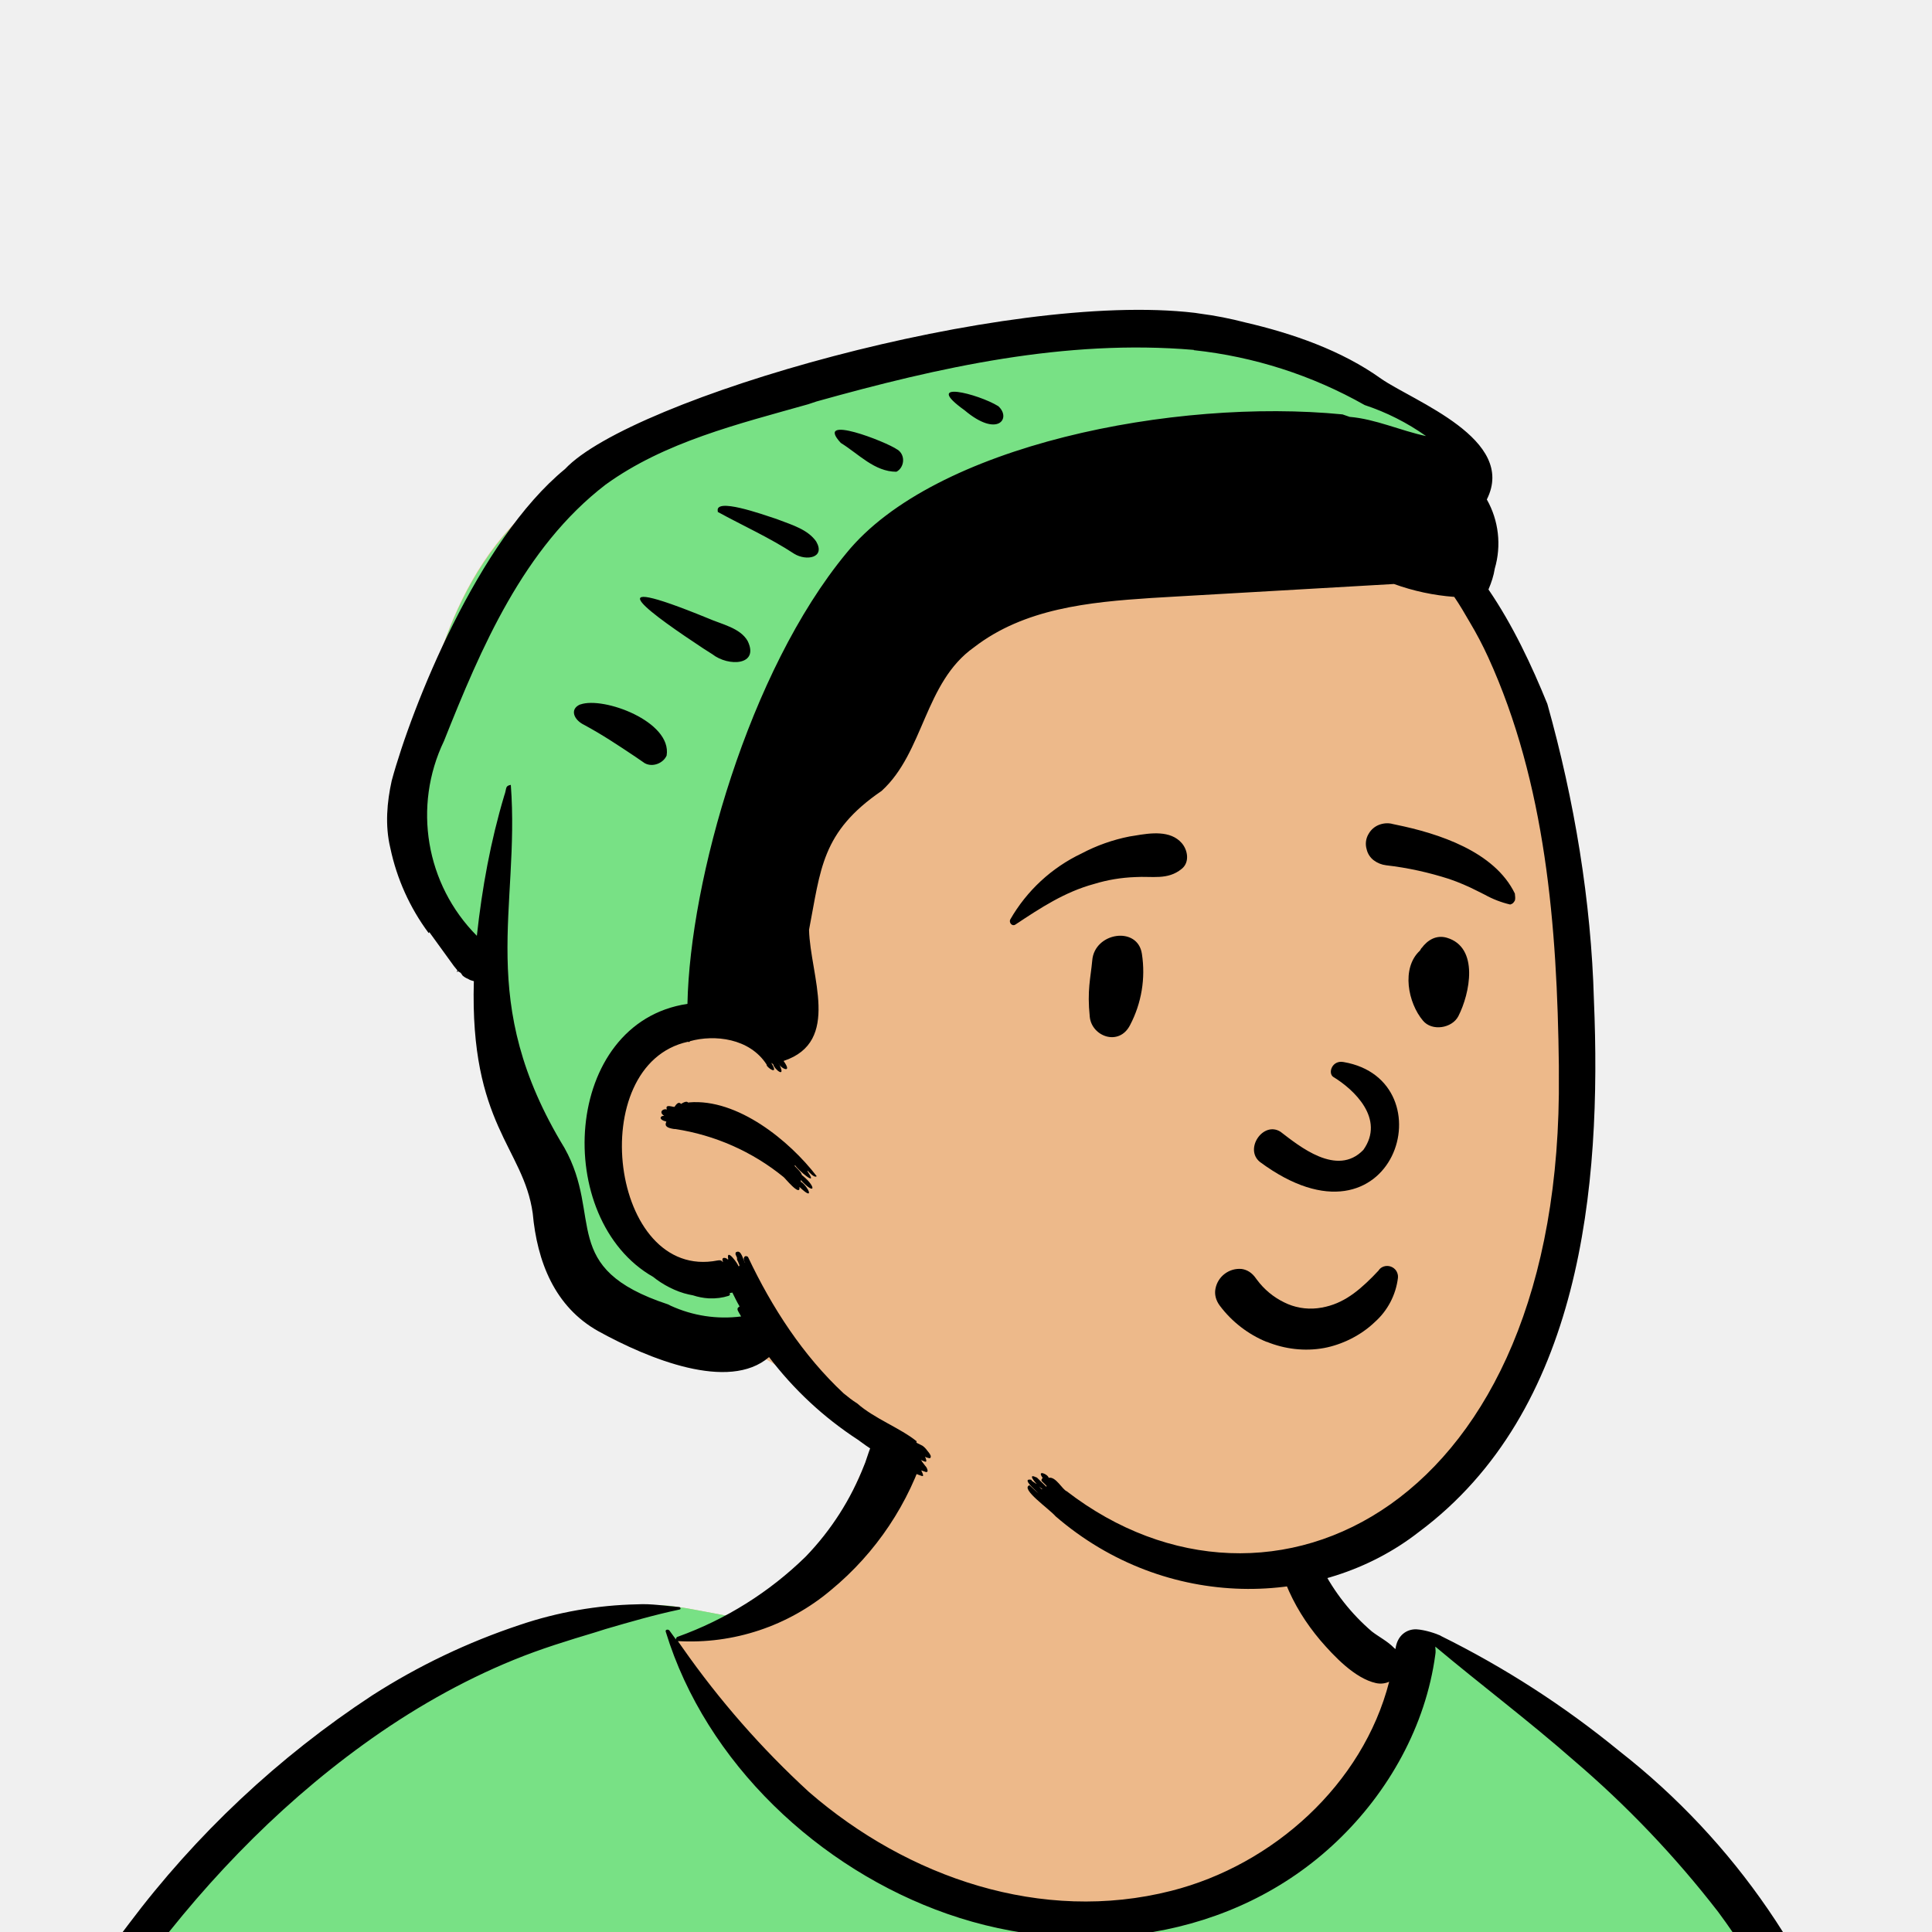
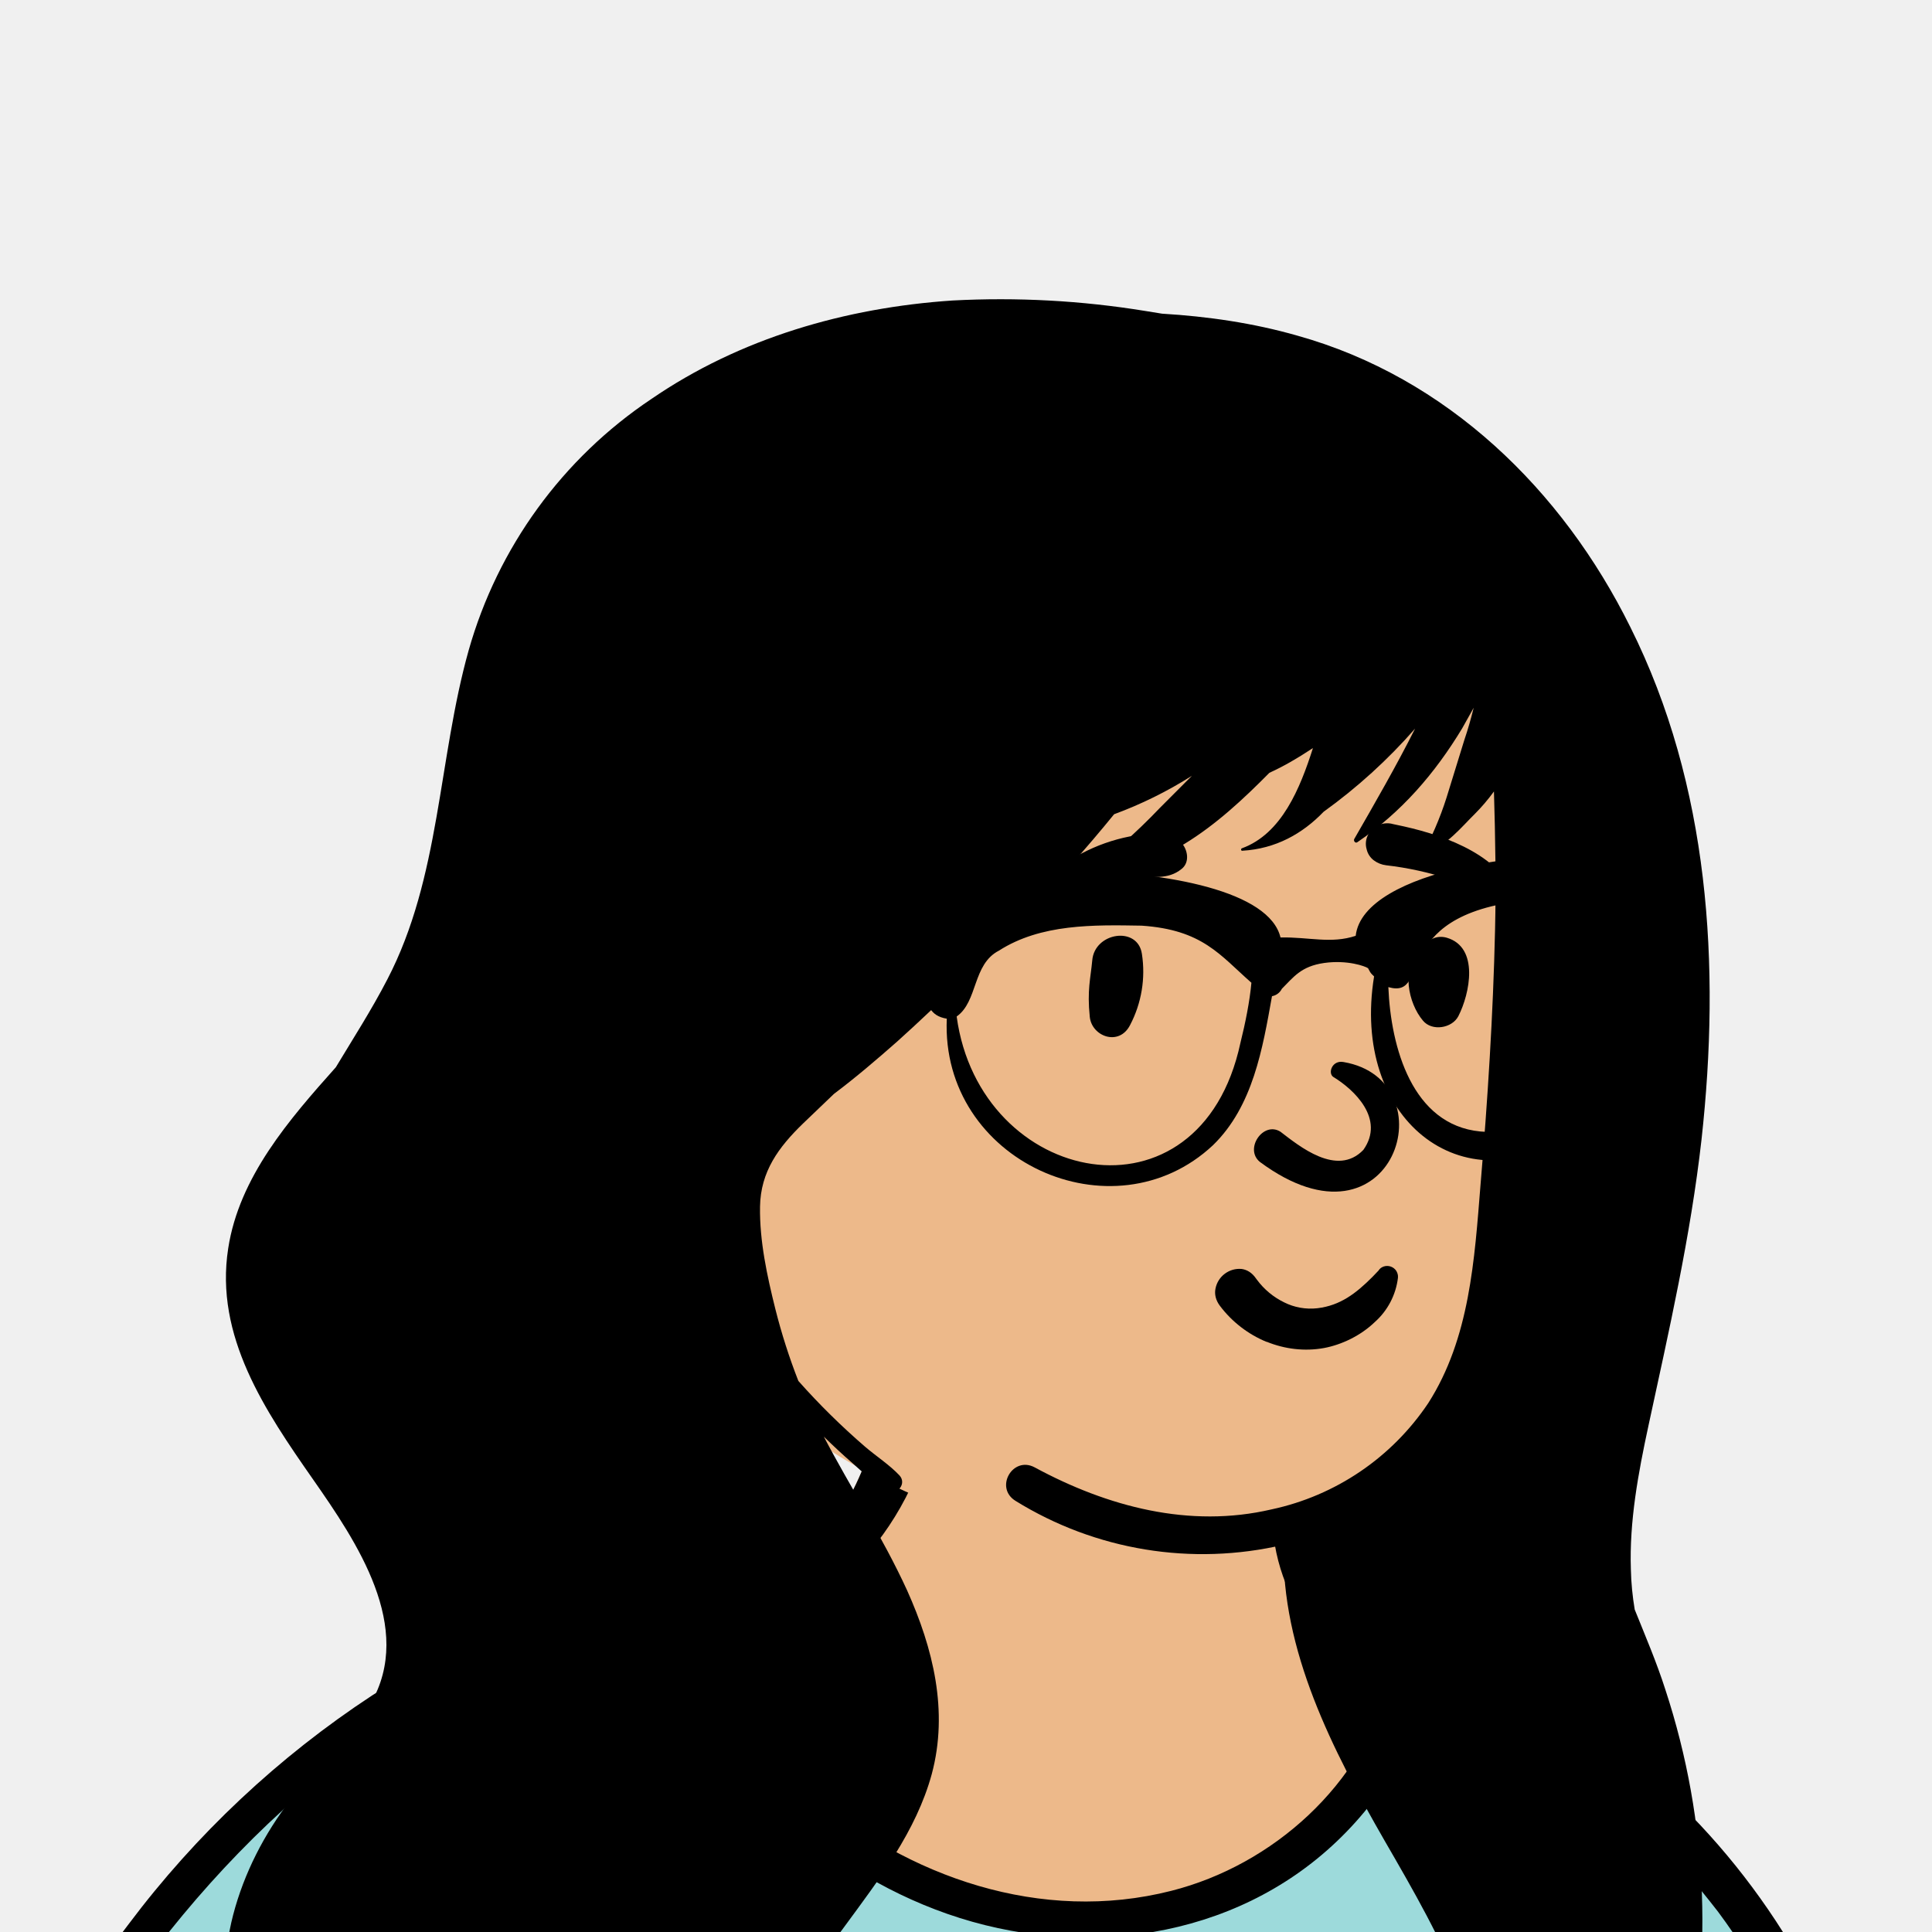
<svg xmlns="http://www.w3.org/2000/svg" viewBox="0 0 704 704" fill="none" shape-rendering="auto" width="256" height="256">
  <mask id="viewboxMask">
    <rect width="704" height="704" rx="0" ry="0" x="0" y="0" fill="#fff" />
  </mask>
  <g mask="url(#viewboxMask)">
    <g fill-rule="evenodd" clip-rule="evenodd">
      <path d="M705.3 1074a2351.1 2351.1 0 0 1-15.6-101c-1-7.7-2.5-16.4 2.7-22 7.3-8 14-14.8 14.8-26.2.8-10.7-2.8-22.4-5-32.8a809.4 809.4 0 0 0-17.3-64.7c-6.6-21.7-13.9-43.2-21.3-64.6-6.9-20-13.5-40.3-22.5-59.5-17-36.5-46-63.5-81.6-81.6-9-4.5-27-20.5-36.3-24-8.5-3.4-8.5 6.3-16.9 2.6-6.7-2.9-13-6.7-16.7-13.2-4-7-14.3-16.9-15.9-25-3.3-17.4.3-32.2-12-45.3a90 90 0 0 0-41.1-23.8c-33.7-9.3-78.5-2.8-98.8 28.5-9.7 14.9-13 33-26.2 45.1-11.4 10.7-8.8 18-23.6 23.4-.9.3-23.6-4.5-24.4-4.2-16.2-3.5-31.7 6.2-46.5 11.8a325.4 325.4 0 0 0-63 32.3 399.2 399.2 0 0 0-102.3 98.5 482.5 482.5 0 0 0-76.4 161c-1.7 6.4-3.5 13-1.5 19.4 1.7 5.3 5.4 9.2 9.8 12.4 6 4.3 18 7 17.7 15.7-.1 6.6-2.4 13.5-3.5 20-1.3 7.7-2.3 15.5-3.4 23.2-4.8 35.4-8.6 71-10.3 106.6a920 920 0 0 0-.5 106c.1 2.3.8 4.5 2 6.2-1 .4-1.2 2.4.1 2.7l2.7.5a12 12 0 0 0 7 2.4l5.5.2c19.3 4 38.6 7.9 58.1 10.8 23.8 3.5 47.6 6.3 71.5 8.7 49.2 4.8 98 3.2 147.1.6a1877 1877 0 0 1 147.4-2c49.2 1.4 98.4 3.5 147.6 4.4 55 1 110-.5 164.8-5 7.5-.5 12.2-6.5 10.7-14-8.9-44.7-19-89.1-27-134Z" fill="#edb98a" />
-       <path d="m201 597.5 1.2-.4c14.5-5.7 29.6-14.8 45.4-11.4.5-.2 10.8 1.9 17.9 3.2l-6.7 7L247 598c40.7 67.1 88.8 100.7 144.3 100.7 55.5 0 97.7-33.6 126.4-100.7l4-1c.4 0 1 .2 1.5.4 9.3 3.6 27.4 19.6 36.3 24.1 35.6 18 64.5 45 81.6 81.6 8.7 18.6 15.2 38 21.8 57.5l.7 2c7.4 21.4 14.7 43 21.3 64.6 6.3 20.4 12 41 16.6 61.8l.7 2.9c2.2 10.4 5.8 22 5 32.8a29 29 0 0 1-3 10.7l-80.4 29 38.4 261.3c-35.1 1.5-70.3 2-105.5 1.3-49.2-.9-98.4-3-147.6-4.3-47.7-1.2-95.3-.7-143 1.7l-12 .6a946.3 946.3 0 0 1-139.5-1l-3.1-.3v-38.3l16.3-212.9-83-15.6-81.3-39.5a21.7 21.7 0 0 1-5.6-8.8c-1.9-6-.5-12 1-18l.5-1.3a492.8 492.8 0 0 1 76.4-161A399.3 399.3 0 0 1 138 629.7c19.8-13 40.9-23.9 63-32.3Z" fill="#78e185" />
+       <path d="m201 597.5 1.2-.4c14.5-5.7 29.6-14.8 45.4-11.4.5-.2 10.8 1.9 17.9 3.2l-6.7 7L247 598c40.7 67.1 88.8 100.7 144.3 100.7 55.5 0 97.7-33.6 126.4-100.7l4-1c.4 0 1 .2 1.5.4 9.3 3.6 27.4 19.6 36.3 24.1 35.6 18 64.5 45 81.6 81.6 8.7 18.6 15.2 38 21.8 57.5l.7 2c7.4 21.4 14.7 43 21.3 64.6 6.3 20.4 12 41 16.6 61.8l.7 2.9c2.2 10.4 5.8 22 5 32.8a29 29 0 0 1-3 10.7l-80.4 29 38.4 261.3c-35.1 1.5-70.3 2-105.5 1.3-49.2-.9-98.4-3-147.6-4.3-47.7-1.2-95.3-.7-143 1.7l-12 .6a946.3 946.3 0 0 1-139.5-1l-3.1-.3v-38.3l16.3-212.9-83-15.6-81.3-39.5a21.7 21.7 0 0 1-5.6-8.8c-1.9-6-.5-12 1-18l.5-1.3a492.8 492.8 0 0 1 76.4-161A399.3 399.3 0 0 1 138 629.7c19.8-13 40.9-23.9 63-32.3Z" fill="#9ddadb" />
      <path d="M232.2 584.6c5.1-.3 10.3.6 15.4 1 .4.1.6.8 0 .9-9 1.9-18 4.5-26.9 7.1l-3.8 1.2c-10 3-19.8 6-29.6 10-19.4 7.9-37.8 18.5-54.8 30.8C67.2 682.8 20 754.3-9.9 828.3a526 526 0 0 0-24.3 77c-.4 1.6-2 5.4-1 7 .7 1.3 3.6 2.1 5 2.9l4.5 2.3 25.2 12.9 2.3 1.1c38 18.6 78.4 34.4 121 35.5l.4-3.7a342 342 0 0 1 9.9-60c.3-1 1.6-.6 1.7.3 3 23.1 2 46.4 1 69.7-1.8 41-4.3 82.2-6.5 123.3-1.2 20.6-2.6 41-3.9 61.7-1.3 20.5-1.7 41.6-4.7 62-.6 4.6-6 7-10 6.6-4.4-.5-7.9-4.5-8-9 0-11.9 1.5-24 2.4-35.8l2.5-33.8c3.1-41.1 6.8-82.2 10.2-123.3a4771 4771 0 0 1 3.8-43.7C76.4 979.8 34.2 963-6.1 943.5c-.6 13.2-2 26.5-3.4 39.6-3.8 36.8-7.1 73.6-9.6 110.5a2254.2 2254.2 0 0 0-4.2 92.7l-.2 7c0 4.4-.5 8.5-4.3 11.7-3.7 3.3-8.9 3.5-12.6 0-5-4.6-4.2-10.9-4-17.1a1675.6 1675.6 0 0 1 1.8-47.2 1321 1321 0 0 1 10.5-109.5l2-14c3.5-26 7.5-52.7 15.5-77.9-3.1-1.5-6.2-3-9.3-4.7-5.5-2.7-11.2-5.4-16.6-8.4-4.2-2.5-7.9-5.8-9-10.8-1.4-5.5.6-11.5 2-16.9v-.4a502 502 0 0 1 26.6-80 523.2 523.2 0 0 1 67.8-117 353.8 353.8 0 0 1 88.7-83.3 239 239 0 0 1 53.8-25.7 142.6 142.6 0 0 1 42.8-7.5Zm90.1-66c6-6.5 18.1.2 15.2 8.8a108.2 108.2 0 0 1-34.7 52A79.4 79.4 0 0 1 247 598l1.7 2.4a321.1 321.1 0 0 0 46.1 52.6c36 31.2 84.8 48 132 36 37.1-9.4 69.8-38.8 79.4-76.2-1.3.6-3 .9-4.8.5-7.7-1.7-15.3-9.8-20.3-15.6-5.3-6.3-9.5-13-12.6-20.7-5.6-14-7.4-32.1.3-45.7 1-1.7 3-.7 3.3 1l.3 2.5c1.5 12.7 3.3 25 9.3 36.6a76 76 0 0 0 18.2 23.1c2.6 2 5.8 3.6 8.1 6l.5.4c.6-5 4.1-7.3 7.6-7.2 3.3.2 7.3 1.6 8.8 2.3l.1.1a341 341 0 0 1 65.1 42 259 259 0 0 1 88.4 129c7.5 25.3 11.8 51.4 16.3 77.4l2.8 16c4.2 23.9 8.9 48.4 18.4 70.7 2.5 5.7.6 11.1-5.5 13.4A1493 1493 0 0 1 688 953c3.7 16 6 32.5 8.7 48.5 6 34.1 13.2 68 19.4 102 3.2 17.5 6.1 35 9.3 52.3l4.7 25.2 2.4 13.6.1.7c.5 2.4 1 4.9.4 7.3-.8 2.7-2.9 4.6-4.8 6.6-1.6 1.6-3.8 1.6-5.7.7l-.7-.3c-3.4-1.6-6-3.2-7.3-7-.7-2.5-1-5.2-1.5-7.7a3535.6 3535.6 0 0 1-7.8-43.6l-1.6-9.1c-5.2-31.4-10.2-62.9-12.8-94.5-1-14-2.3-28.1-3.5-42.2l-.9-10.5c-1.1-13.3-2.5-27-2.7-40.5l-4.5 1.6L657 964c-5.5 2-12.5 6-18.4 5.2-2.9-.3-5-1.2-6.8-2.9 2 28.8 4.8 57.4 8.5 86a1965.7 1965.7 0 0 0 22 135c.6 3.2 1.4 6.4 1.9 9.6.5 3.7-.5 5.9-2.5 9-1.7 2.4-5 3.7-7.8 2-3.6-2.3-5.5-4.3-6.5-8.4-1-3.7-1.6-7.6-2.3-11.4a1654.2 1654.2 0 0 1-11.4-65.2c-7.8-52-12.7-104.4-15.2-156.8a1388 1388 0 0 1-1.4-77.8c0-13.3.5-26.6 1.4-39.9 1-13.4 3-26.5 4.8-39.8 0-.5.7-.5.7 0 .8 14.9 2.1 29.8 2.8 44.7.6 14.3.9 28.5 1.4 42.8.6 18.7 1.5 37.5 2.7 56.2a9.6 9.6 0 0 1 8.5-3.1c4.7-1 9.7-3.4 14.1-5l16.8-5.5 26.4-8.7a679 679 0 0 1-18-80.8l-2-12.3c-4-24.2-8.5-48.5-15.8-72a229.8 229.8 0 0 0-34.8-68.2 370.2 370.2 0 0 0-52.7-55.3C557 627 539.7 614 523 600c.1.9.2 2 0 3-3.5 25.9-17 50-35.8 67.9-37.7 36-93.6 43.4-142 26.5-46.7-16.3-88-55-102.6-102.8-.3-.8.8-1 1.3-.5l2.4 3.3c0-.4.2-.9.7-1a129 129 0 0 0 46.6-29.2 100.2 100.2 0 0 0 21.3-33.3l.4-1c1.7-5 3.2-10.2 7-14.2Z" fill="#000" />
    </g>
    <g transform="matrix(.99789 0 0 1 156 62)">
-       <path fill-rule="evenodd" clip-rule="evenodd" d="M244.8 58.7c44.8 0 98.5 21.7 103 22.1h.2c2.4 0 11.8 7.2 28.1 21.5L358.4 137l1.4 1.4c7 6.6 12.8 12.6 17.4 17.3 37.8 38.6 44.6 190.3 35.7 243.2-9 53-25.4 104.7-102.2 104.7-76.8 0-162.3-46.2-175.4-60.6a37.4 37.4 0 0 0-29.6-13.8c-.4-.5-.9-1-1.3-1.7l-1.6-.2a99.6 99.6 0 0 1-32.6-8.8C57.4 411 43.4 373 43.4 364.7c0-8.3-21-68.8-21.5-75.2v-.1c0-5.4-27.4-30-27.4-37.7 0-7.8-5.6-7.4 0-34.9l1.6-8C2 179.5 13.5 131 57.4 109.9c48.3-23 142.2-51.2 187.4-51.2Z" fill="#edb98a" />
-       <path d="M117.7 298.3s-20.2 9.6-40.4 25.2c-20.1 15.5-10.2 16-10.2 16s-.8 33.5 5.4 46.7c6.2 13.3 43 15.6 43 15.6l6.2 21-.8 9.6a33.5 33.5 0 0 0-15.2-3c-.4-.5-.9-1-1.3-1.7l-1.6-.2a99.6 99.6 0 0 1-32.6-8.8c-12.8-7.3-26.9-45.4-26.9-53.7 0-4.7-6.6-25.8-12.5-44.6-4.6-14.6-8.7-27.8-8.9-30.6v-.1c0-2.5-5.6-8.8-11.8-15.8-7.4-8.4-15.6-17.7-15.6-22 0-2.2-.5-3.8-1-5.6-1.3-4.3-3-9.7 1-29.2l1.6-8c5.9-29.3 17.4-77.8 61.3-98.9C105.7 87.1 199.6 59 244.8 59c35.3 0 76 13.5 94 19.4 4.9 1.6 8 2.6 9 2.7h.2c2.4 0 11.8 7.2 28.1 21.5l-4.1 8.1c-54.1 1.6-143 6.4-181.9 21.2-57.7 21.9-72.4 166.4-72.4 166.4Z" fill="#78e185" />
-       <path fill-rule="evenodd" clip-rule="evenodd" d="M50 108.9C74 83.3 210.8 43.8 280 52l2 .3c5.5.7 11 1.8 16.4 3.2 17.3 4 35.2 10.2 49.6 20.5 12 8.3 49.7 22 38.6 44a32.5 32.5 0 0 1 2.9 25.2c-.4 2.6-1.2 5-2.3 7.6 8.9 13 15.8 27.7 21.5 41.7 9.9 35.2 16 71.9 17 107.8 2.9 68.3-4.6 149.9-64 194-36 28-92.2 29-132.6-5.8-2.3-2.7-13-10-9.5-11.3a102.7 102.7 0 0 0 3.3 3l-1-1c-2-1.8-4.6-4.5-1.7-4l.4.5 1.5 1h.1c-1.7-1.8-2.7-3.6-.2-2.4l.3.1 3.5 3.4v-.4l-1-1c-1.1-1-1-1-.4-1.9-2.3-3.1 2-1.3 2.2 0 2.6-.6 5 4.3 6.6 4.9 74 56.9 181.4 6.4 179.7-152.1v-3.1c-.6-50.7-4.8-102.8-25.8-148.7a132 132 0 0 0-6.8-12.9c-1.8-3.1-3.6-6.2-5.6-9.1a82.5 82.5 0 0 1-22-4.7l-80.1 4.6-8.5.5c-22.8 1.5-46.4 3.8-64.8 18-18.1 12.8-18.2 38.2-33.7 52.3-22 15-22.2 28.5-26.5 50.6.4 16.6 11.9 40.8-9.3 47.8 3.6 5-1.4 2.6-1.8.8 3.1 6-1.6 2.3-2 .4l-.7-.5c3.2 5.1-2 1.5-1.7.6-6.2-9.6-19-11-28-8.5 0 .3-.5.4-.7.2-38.2 8.3-28.4 87.4 10.8 79.7 1.7-.3 1.6.5 2 .6-1-2.4 1.6-1.4 1.6-1H109.6c-.9-4.8 4 2.3 3.7 2.5l.4-.1-.1-.5c-.8-2.2-.8-1.2-.8-2.5-.6-1.5-.6-.9-.5-1.9 2.2-1.6 2.8 3.4 3.5 3.8-1.2-1.7-.2-3.1 1-2.2 8.8 18.6 20.2 36 34.9 49.7 1.6 1.3 3.2 2.6 5 3.7 6.2 5.5 15.8 9 21.7 13.8l-.1.3v.1l.2.2 2 1c.7.5 1.2 1 1.7 1.7.5.6 1 1.2 1.3 1.9.2.8-.2 1.2-1 .8-.4 0-.7-.2-1-.4v.1c.1.2.9 2 0 1.7h-.1l-1.5-.6 1.6 2.1c.5.5.8 1.1.9 1.8 0 .4-.2.5-.6.5l-1.7-.6.1.3c.4.8 1 2.1 0 1.7a32 32 0 0 1-2.6-1c0 .2-.2.2-.5.1-2.6-1-5.2-2-7.7-3.5l-6.5-4.7c-2-1.2-4-2.6-6-4.1a129 129 0 0 1-32.4-30.1c-14.7 12.7-44.1.6-62.3-9.4-16-8.9-22.4-25.4-24-43-3.4-24-23-32.2-21.5-84.6h-.1c-.8-.2-1.4-.4-2-.8-.8-.3-1.4-.7-2-1.2l-.7-1-1-.6-.1.1c-.5.6-.2-.2-.1-.4L9.4 290l-9-12.4v.2l-.2.2a79.2 79.2 0 0 1-14-31c-2-8.3-1.2-16.8.5-24.5C-6 195.6 18.2 134.9 50 108.9ZM223.5 480l-.4-.3.4.4c.2.2.3.4.7.6v-.2l-.7-.5Zm56.1-414.5c-46.9-4-93 6.3-137.8 18.8l-3 1c-25.5 7.2-52.4 13.7-74 29.3-30 23-45.5 59.6-59 93.4a62.3 62.3 0 0 0 12 71c1.9-17.4 5-34.4 10-51.1 1-2.7.2-3.5 2.4-3.9 3.4 45.3-13.1 78.7 19.6 132.3 14.2 25.3-2.3 43.8 37.8 57l1 .5a47.3 47.3 0 0 0 25.7 3.9l-.7-1.2c-.7-1.2-1-1.8.1-2.4v-.1c-1-1.7-1.8-3.4-2.6-5l-1 .2c.2.4.2.8-.4 1-2.2.7-4.5 1-6.8.9h-.5a23 23 0 0 1-5.7-1.1l-1.5-.3c-4.7-1-9.7-3.7-13-6.4-37-21-33.2-92.7 12.5-99.5.9-45 22.4-121.2 58-164.2 32.1-39.5 120-56.6 181.2-50.6l2.6.9c9.5.8 18.5 5 27.9 7A85 85 0 0 0 342 85.6a161.7 161.7 0 0 0-62.4-20Zm-187 274.6c2.4-1.4 2.1 0 2.7-.4 17.7-1.5 36.7 14 46.6 26.9-.8.8-2.9-1.6-3.3-2l-.1.1.2.4c4 5.8-3.9-1-4.6-2.4-.2 0-.3.1-.4 0 .6.7 2.5 2.3 2.8 3.5l.5.4c4.8 4 4.4 7.2-1 1.3.1.3.2.6 0 .8h.3c2.7 2 4.9 7.2-.7 1.8.5 4-5.6-3.6-5.8-3.6a82.3 82.3 0 0 0-39.6-17.5h-.4c-2.5-.4-3.6-1-2.8-2.7-3-.7-2.3-2.2-.8-2.1-2.2-1.4-.3-2.8 1-2.3-.9-2.3 2.5-.7 2.8-1 1.8-2.8 2.3-.5 2.6-1.2Zm-37-145.4c8.4-3 33.5 6.2 31.5 18.6-1.2 2.8-5.1 4.4-8 2.8l-3.5-2.4c-6.3-4.2-12-8-18.7-11.6-3.7-1.8-5.3-5.7-1.4-7.4Zm48.2-18.3-3.3-2.1c-17.6-11.6-42.6-29.1 1.7-11 5 2.2 11.8 3.5 14.5 8.3 4.3 8.9-7 9.4-12.9 4.8Zm2-52c-1.4-5.3 16.2 1 21.4 2.7l.8.3c5 1.9 10.7 3.6 13.7 7.9 3.5 6-3.6 7.2-8 4.5-9-5.9-18.9-10.3-28-15.3Zm44.9-25c-10-10.8 16.7-.4 20.6 2.4l.2.1c3 2.1 2.3 6.6-.5 8-8 0-13.8-6.5-20.3-10.5Zm45.2-11.9c-15.8-11.3 5-6 12.3-1.5 4.9 4.4-.2 11.7-12.3 1.5Z" fill="#000" />
+       <g fill-rule="evenodd" clip-rule="evenodd">
+         <path d="M405.9 203.2c-10.3-37.2-49.7-53.4-85.2-56-96-10-193.7 43.5-236.3 130.3-34 66-35.1 135.2 38.1 172.8L135 457c3.7 3.4 7.5 6.7 11.7 9.5a228 228 0 0 0 136.2 35.1c70-1.4 95-49 110.4-109.9 16.1-60.6 25.1-126.5 12.6-188.5Z" fill="#edb98a" />
+         <path d="M451.8 553.7c-3.2-10-7.3-19.5-11.2-29.2-.8-4.8-1.3-9.7-1.4-14.6-.6-17.5 2.7-35.2 6.4-52.3 7.5-34.7 15.4-69 19.4-104.4 7-63.2 2.9-129-26-186.7-24.8-50-67-91-121.6-106.2-16.1-4.6-32.7-7-49.4-8l-6.2-1a329.7 329.7 0 0 0-70.3-3.8c-39 2.6-77.6 13.7-110 35.9A163.8 163.8 0 0 0 14.8 175C3.6 214.8 4.5 257.7-14.9 294.9c-5.7 11-12.4 21.4-18.8 32-17 19-35.3 40-39.3 66-5 32 13.5 59.2 31 84.2 15.8 22.6 37.2 53.9 21 81.7-7.7 13.2-20 23-29.2 35-9.6 12.4-17 26.7-21 42a89.2 89.2 0 0 0 18.9 80.9 99.1 99.1 0 0 0 37 25.4c14.4 6.1 28.5 12 40.4 22.4 5.4 4.8 10.4 10 15 15.5 4.4 6.8 9.5 13.2 15.3 19 6.3 6.5 18.7-2.3 13-9.9l-1.4-1.7A515 515 0 0 0 54 771a90.5 90.5 0 0 1-11.8-71.7 88.6 88.6 0 0 1 7.2-18.2l2 5c3 6.3 7 13.8 12.1 20.2.2 4.4.9 8.7 2.1 13 8 26.4 34.4 39.4 58.3 49.6l7 2.9c6.2 2.6 12.8-6.3 8.9-11.7l-3-4.3a85.7 85.7 0 0 1-13.5-58.7c3.2-21.9 16-40 28.9-57.3 12.5-17 26-34.5 31.7-55.3 6.2-23 .5-45.9-9-67-8.9-19.4-20.6-37.3-30.4-56 3.4 3.3 6.8 6.5 10.4 9.6 4 3.5 8.1 7.6 13 10 3.4 1.9 7-2.5 4.2-5.5-3.7-3.9-8.4-6.9-12.5-10.4a257.4 257.4 0 0 1-24.4-24 217 217 0 0 1-8.4-26.2c-3-12-5.8-24.8-5.6-37.3.2-12.8 6.8-21.7 15.7-30.3l11.3-10.8c8-6 15.6-12.5 23-19a649 649 0 0 0 47.5-47.3 524.8 524.8 0 0 0 31.8-35.6 150 150 0 0 0 28.4-14l-11.7 11.7a217.3 217.3 0 0 1-28 24.7c-1 .7-.4 2.3 1 2 12.8-2.5 24.8-6.8 36-13.6 11.5-7 21.6-16.4 31-25.9 5.3-2.4 10.4-5.4 15.1-8.5l.8-.5c-4.7 14.7-11.4 31.2-25.9 36.5-.5.1-.4 1 .1.9 12.2-.7 22-6.2 29.7-14.2a197.6 197.6 0 0 0 33.4-30.3c-6.9 13.7-14.6 27-22.2 40.2-.4.7.4 1.7 1.1 1.2 16.1-10.9 28.3-25 38.3-41.5l4.2-7.5c-1 4-2.1 7.9-3.4 11.7l-6.5 21c-1.2 3.8-2.6 7.5-4.2 11.2-1.1 2.6-2.6 5.1-2.8 8 0 .2.2.3.3.3 6.4-1.6 12.4-9 17-13.5 2.5-2.5 4.9-5.3 7-8.2.5 16.8.8 33.6.4 50.5-.7 31-2.7 62-5.3 92.8-2.2 27.2-3.9 55.9-19.1 79.6A92 92 0 0 1 308 488c-30 7-60-1-86.5-15.3-8-4.3-14.8 7.4-7 12.2a130 130 0 0 0 97.9 16c-1 38.5 18 75 36.8 107.7 10.6 18.3 21.2 36.5 28.7 56.3a192.2 192.2 0 0 1 12 52.3c1.8 21.2 0 42.5-2.9 63.5l-.5 3.4c-.6 4.5 3.4 8.3 7.8 6 19.4-10.2 27.8-32 32.9-52 4.8-18.9 8-38 9.8-57.4 2.6 7.3 4.8 14.8 6.4 22.4l.7 3.3c1.3 6.3 10.9 5.9 12.4 0l.8-3.3a269.2 269.2 0 0 0-5.5-149.4" fill="#000" />
+       </g>
    </g>
    <g transform="translate(315 248)">
      <path fill-rule="evenodd" clip-rule="evenodd" d="M146.6 241a40.7 40.7 0 0 1-17.1-13.2c-1.5-2-2-4.2-1.6-6.2a8.9 8.9 0 0 1 9.6-7.2c1.9.3 3.7 1.3 5.2 3.5l.3.4a27 27 0 0 0 10 8.3c3.6 1.8 7.8 2.6 12.1 2.1 8.3-1 14-5.4 20-11.4l2.2-2.3c.5-.8 1.1-1.2 1.9-1.5a4 4 0 0 1 4.6 1.6c.4.7.7 1.5.6 2.5a25.7 25.7 0 0 1-8.5 16.2c-5.1 4.9-12 8.2-18.4 9.4-7.1 1.3-14.4.4-21-2.3Zm24.2-96.6c7.6 4.6 19 15.3 11 26.6-9.6 10-23.4-1.4-30.2-6.6-6.3-4-13.3 6.3-7.5 11 49 36.3 69-29.8 30.5-36.4-4.2-.8-5.8 4-3.8 5.4ZM83 102c.8-10.3 16.6-12.7 18.1-2.4a42 42 0 0 1-4.3 25.9c-4 7.9-14 4.2-14.7-3-1-9.7.3-14 .9-20.5Zm120-4.5c2.2-3 5.4-4.9 9.2-3.8 11.9 3.5 8.4 20.4 4.2 28.6-2.3 4.4-9.6 5.6-12.9 1.6-5.4-6.4-8-19.1-1.1-25.5l.6-1ZM96.6 56.8l1.9-.3c5.8-1 13-2 17.1 2.7 2.2 2.5 3 7 0 9.4-5.1 4.2-10.8 2.6-17 3-5.1.2-10 1-14.9 2.5C73 77 64.2 82.8 55 88.9c-1.2.8-2.4-.7-1.9-1.8a59.3 59.3 0 0 1 26-24.1 64 64 0 0 1 17.5-6.2Zm95.6-4.6 1.4.3c15.7 3.2 36 9.8 43.4 25.1.3 2.2 0 2.7-.3 3-.2.3-.4.7-1.4 1A36 36 0 0 1 226 78l-2.8-1.4a77.7 77.7 0 0 0-10.1-4.3c-7.5-2.4-15.1-4.1-23-5a9.4 9.4 0 0 1-4.5-1.8 7 7 0 0 1-2.6-4 7 7 0 0 1 .8-5.8 7.4 7.4 0 0 1 3.6-3.1c1.5-.6 3.2-.8 4.9-.4Z" fill="#000" />
    </g>
    <g transform="translate(279 400)" />
    <g transform="translate(179 343)" />
-     <g transform="translate(203 303)" />
+     <g transform="translate(203 303)">
+       <path fill-rule="evenodd" clip-rule="evenodd" d="M367.1 98.3c-6.7 9-19.2 12-30.7 11-24.8-2.4-32.6-30.6-33.5-52.6 16.7 4.7-1.4-28.5 55.6-32 20-1.8 14.5 10.3 23.4 19.2-.2 18.6-3.3 38.8-14.8 54.4ZM249 77c-14.7 68.6-95 52.3-103.4-9.6 7.8-5.5 5.7-19 15.4-24 15.3-9.8 34.5-9.4 52-9.1 22.2 1.5 28.5 10.7 40 20.8-.6 6.7-2.2 14.7-4 21.9Zm150-63.8-2.4-.4a39 39 0 0 0-8.3-1.9C359.7 4.7 293.7 13.8 291 38c-9 3-17 .4-27.4.6-8-33.5-146.6-28.8-153.3-8.6-6.5-2-16-1.5-23.3-1.8-15.6-.3-31.3 1-46.6 4.4C11.6 37-27.5 42.5-7.6 78.3c3.5 3.5 9.3.7 9.5-4-6.7-17 8.5-19 20.1-24 29-10.4 58.6-11.8 88.5-8.6 2.3 2.7 5.7 5 9.3 6.2 20 3.3 9.5 18.2 22.2 20.3-2.3 51.9 60.6 80.2 97 46.1 14.6-14.2 18.1-35.3 21.5-54.3a5 5 0 0 0 3.6-2.7c4.3-4.3 7-8.2 15.4-9.4 8.5-1.2 15 1.2 16 1.9l.7 1.3c.4.7 1 1.2 1.5 1.7-8.4 51.6 31.7 84.2 72.2 57.5 17.5-16.6 21.3-41.9 22-64.5a6.8 6.8 0 0 0 3-7.7c-1-4.9 1.6-9 5.8-11.1 5.5-2.8 4.6-12.7-1.8-13.8Z" fill="#000" />
+     </g>
  </g>
</svg>
